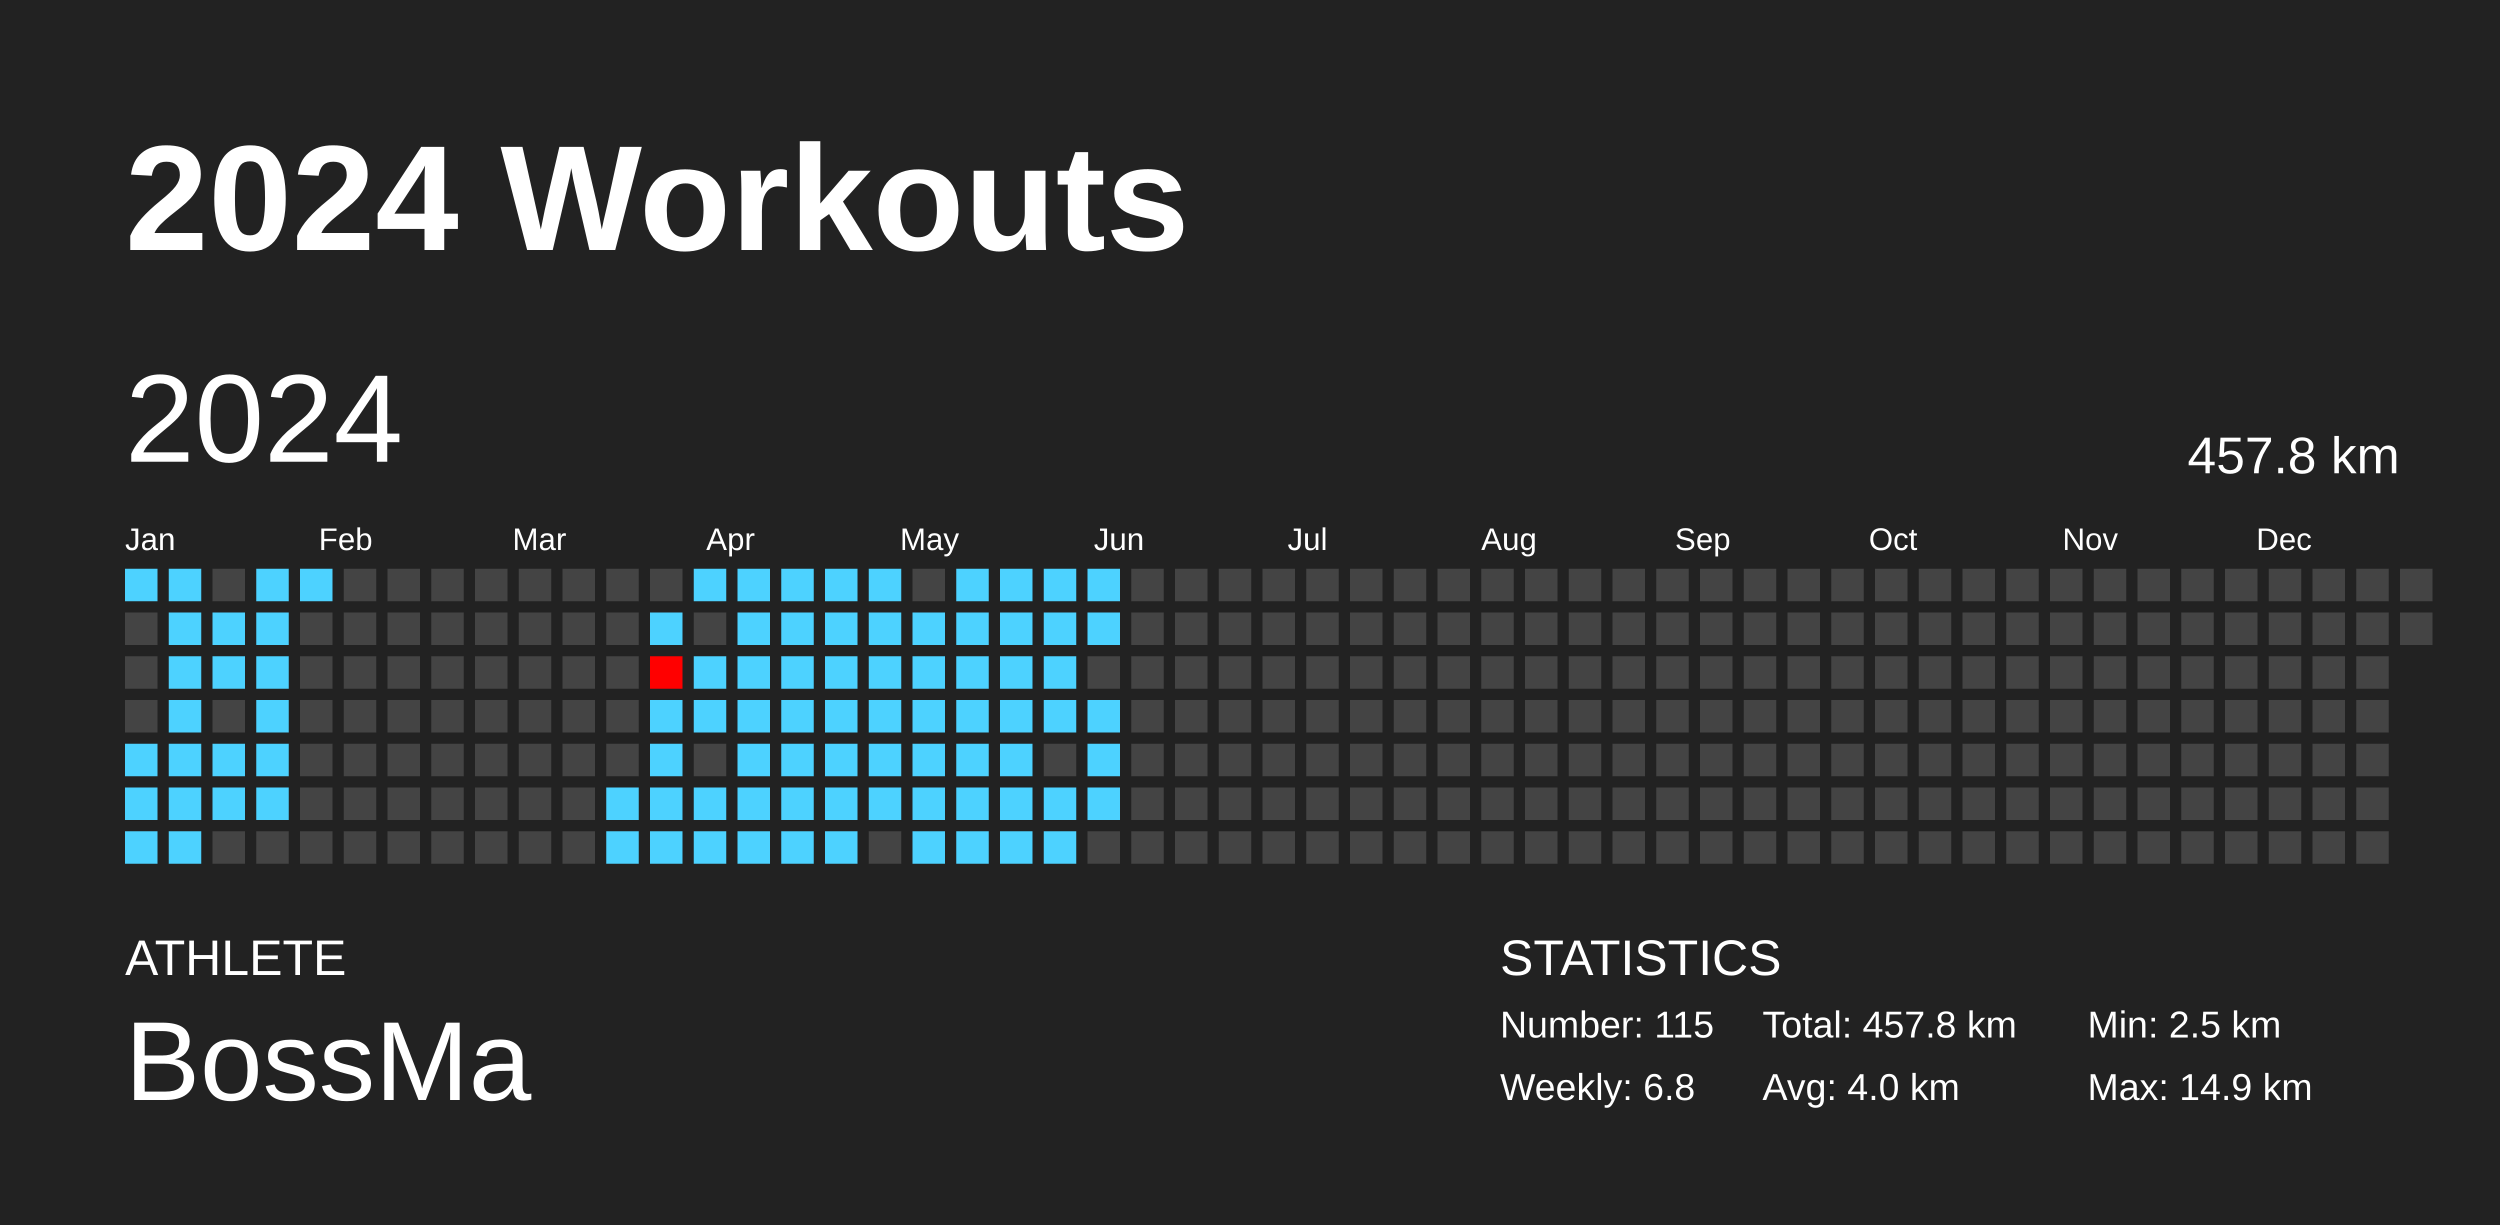
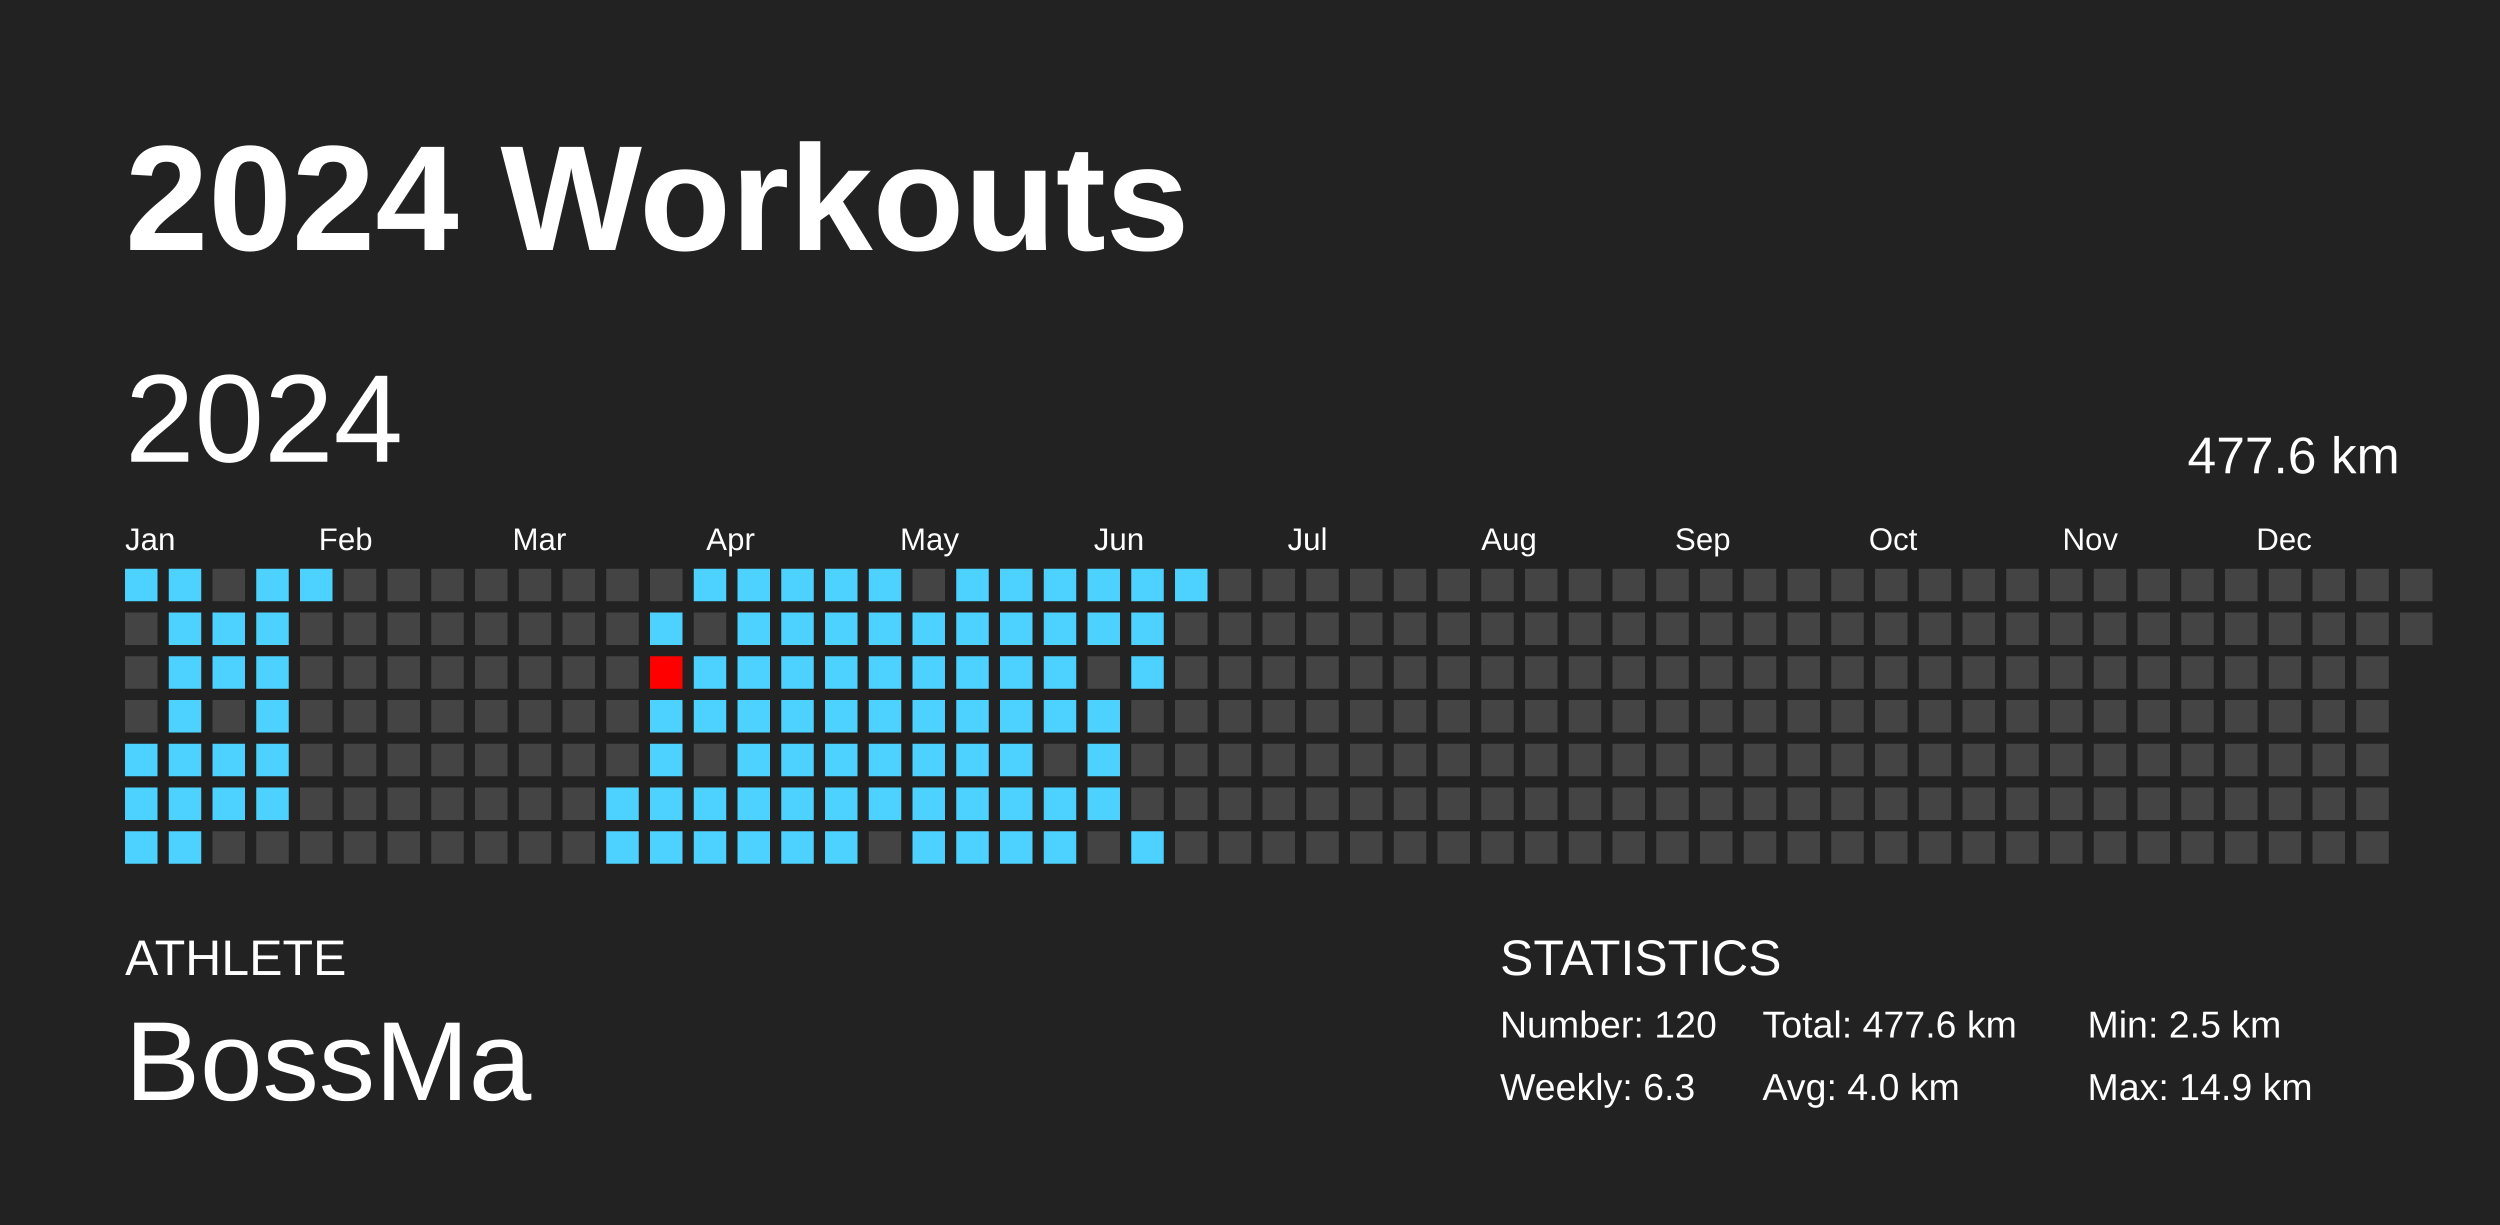
<svg xmlns="http://www.w3.org/2000/svg" baseProfile="full" height="98mm" version="1.1" viewBox="0,0,200,98" width="200mm">
  <defs />
  <rect fill="#222222" height="98" width="200" x="0" y="0" />
  <text fill="#FFFFFF" style="font-size:12px; font-family:Arial; font-weight:bold;" x="10" y="20">2024 Workouts</text>
  <text fill="#FFFFFF" style="font-size:4px; font-family:Arial" x="10" y="78">ATHLETE</text>
  <text fill="#FFFFFF" style="font-size:9px; font-family:Arial" x="10" y="88">BossMa</text>
  <text fill="#FFFFFF" style="font-size:4px; font-family:Arial" x="120" y="78">STATISTICS</text>
-   <text fill="#FFFFFF" style="font-size:3px; font-family:Arial" x="120" y="83">Number: 115</text>
-   <text fill="#FFFFFF" style="font-size:3px; font-family:Arial" x="120" y="88">Weekly: 6.8</text>
-   <text fill="#FFFFFF" style="font-size:3px; font-family:Arial" x="141" y="83">Total: 457.8 km</text>
+   <text fill="#FFFFFF" style="font-size:3px; font-family:Arial" x="120" y="83">Number: 120</text>
+   <text fill="#FFFFFF" style="font-size:3px; font-family:Arial" x="120" y="88">Weekly: 6.3</text>
+   <text fill="#FFFFFF" style="font-size:3px; font-family:Arial" x="141" y="83">Total: 477.6 km</text>
  <text fill="#FFFFFF" style="font-size:3px; font-family:Arial" x="141" y="88">Avg: 4.0 km</text>
  <text fill="#FFFFFF" style="font-size:3px; font-family:Arial" x="167" y="83">Min: 2.5 km</text>
  <text fill="#FFFFFF" style="font-size:3px; font-family:Arial" x="167" y="88">Max: 14.9 km</text>
  <text dominant-baseline="hanging" fill="#FFFFFF" style="font-size:10.0px; font-family:Arial;" x="10" y="30">2024</text>
-   <text dominant-baseline="hanging" fill="#FFFFFF" style="font-size:4.125px; font-family:Arial;" x="175" y="35">457.8 km</text>
+   <text dominant-baseline="hanging" fill="#FFFFFF" style="font-size:4.125px; font-family:Arial;" x="175" y="35">477.6 km</text>
  <text fill="#FFFFFF" style="font-size:2.5px; font-family:Arial" x="10.0" y="44">Jan</text>
  <text fill="#FFFFFF" style="font-size:2.5px; font-family:Arial" x="25.5" y="44">Feb</text>
  <text fill="#FFFFFF" style="font-size:2.5px; font-family:Arial" x="41.0" y="44">Mar</text>
  <text fill="#FFFFFF" style="font-size:2.5px; font-family:Arial" x="56.5" y="44">Apr</text>
  <text fill="#FFFFFF" style="font-size:2.5px; font-family:Arial" x="72.0" y="44">May</text>
  <text fill="#FFFFFF" style="font-size:2.5px; font-family:Arial" x="87.5" y="44">Jun</text>
  <text fill="#FFFFFF" style="font-size:2.5px; font-family:Arial" x="103.0" y="44">Jul</text>
  <text fill="#FFFFFF" style="font-size:2.5px; font-family:Arial" x="118.5" y="44">Aug</text>
  <text fill="#FFFFFF" style="font-size:2.5px; font-family:Arial" x="134.0" y="44">Sep</text>
  <text fill="#FFFFFF" style="font-size:2.5px; font-family:Arial" x="149.5" y="44">Oct</text>
  <text fill="#FFFFFF" style="font-size:2.5px; font-family:Arial" x="165.0" y="44">Nov</text>
  <text fill="#FFFFFF" style="font-size:2.5px; font-family:Arial" x="180.5" y="44">Dec</text>
  <rect fill="#4dd2ff" height="2.6" width="2.6" x="10.0" y="45.5" />
  <rect fill="#444444" height="2.6" width="2.6" x="10.0" y="49.0" />
  <rect fill="#444444" height="2.6" width="2.6" x="10.0" y="52.5" />
  <rect fill="#444444" height="2.6" width="2.6" x="10.0" y="56.0" />
  <rect fill="#4dd2ff" height="2.6" width="2.6" x="10.0" y="59.5" />
  <rect fill="#4dd2ff" height="2.6" width="2.6" x="10.0" y="63.0" />
  <rect fill="#4dd2ff" height="2.6" width="2.6" x="10.0" y="66.5" />
  <rect fill="#4dd2ff" height="2.6" width="2.6" x="13.5" y="45.5" />
  <rect fill="#4dd2ff" height="2.6" width="2.6" x="13.5" y="49.0" />
  <rect fill="#4dd2ff" height="2.6" width="2.6" x="13.5" y="52.5" />
  <rect fill="#4dd2ff" height="2.6" width="2.6" x="13.5" y="56.0" />
  <rect fill="#4dd2ff" height="2.6" width="2.6" x="13.5" y="59.5" />
  <rect fill="#4dd2ff" height="2.6" width="2.6" x="13.5" y="63.0" />
  <rect fill="#4dd2ff" height="2.6" width="2.6" x="13.5" y="66.5" />
  <rect fill="#444444" height="2.6" width="2.6" x="17.0" y="45.5" />
  <rect fill="#4dd2ff" height="2.6" width="2.6" x="17.0" y="49.0" />
  <rect fill="#4dd2ff" height="2.6" width="2.6" x="17.0" y="52.5" />
  <rect fill="#444444" height="2.6" width="2.6" x="17.0" y="56.0" />
  <rect fill="#4dd2ff" height="2.6" width="2.6" x="17.0" y="59.5" />
  <rect fill="#4dd2ff" height="2.6" width="2.6" x="17.0" y="63.0" />
  <rect fill="#444444" height="2.6" width="2.6" x="17.0" y="66.5" />
  <rect fill="#4dd2ff" height="2.6" width="2.6" x="20.5" y="45.5" />
  <rect fill="#4dd2ff" height="2.6" width="2.6" x="20.5" y="49.0" />
  <rect fill="#4dd2ff" height="2.6" width="2.6" x="20.5" y="52.5" />
  <rect fill="#4dd2ff" height="2.6" width="2.6" x="20.5" y="56.0" />
  <rect fill="#4dd2ff" height="2.6" width="2.6" x="20.5" y="59.5" />
  <rect fill="#4dd2ff" height="2.6" width="2.6" x="20.5" y="63.0" />
  <rect fill="#444444" height="2.6" width="2.6" x="20.5" y="66.5" />
  <rect fill="#4dd2ff" height="2.6" width="2.6" x="24.0" y="45.5" />
  <rect fill="#444444" height="2.6" width="2.6" x="24.0" y="49.0" />
  <rect fill="#444444" height="2.6" width="2.6" x="24.0" y="52.5" />
  <rect fill="#444444" height="2.6" width="2.6" x="24.0" y="56.0" />
  <rect fill="#444444" height="2.6" width="2.6" x="24.0" y="59.5" />
  <rect fill="#444444" height="2.6" width="2.6" x="24.0" y="63.0" />
  <rect fill="#444444" height="2.6" width="2.6" x="24.0" y="66.5" />
  <rect fill="#444444" height="2.6" width="2.6" x="27.5" y="45.5" />
  <rect fill="#444444" height="2.6" width="2.6" x="27.5" y="49.0" />
  <rect fill="#444444" height="2.6" width="2.6" x="27.5" y="52.5" />
  <rect fill="#444444" height="2.6" width="2.6" x="27.5" y="56.0" />
  <rect fill="#444444" height="2.6" width="2.6" x="27.5" y="59.5" />
  <rect fill="#444444" height="2.6" width="2.6" x="27.5" y="63.0" />
  <rect fill="#444444" height="2.6" width="2.6" x="27.5" y="66.5" />
  <rect fill="#444444" height="2.6" width="2.6" x="31.0" y="45.5" />
  <rect fill="#444444" height="2.6" width="2.6" x="31.0" y="49.0" />
  <rect fill="#444444" height="2.6" width="2.6" x="31.0" y="52.5" />
  <rect fill="#444444" height="2.6" width="2.6" x="31.0" y="56.0" />
  <rect fill="#444444" height="2.6" width="2.6" x="31.0" y="59.5" />
  <rect fill="#444444" height="2.6" width="2.6" x="31.0" y="63.0" />
  <rect fill="#444444" height="2.6" width="2.6" x="31.0" y="66.5" />
  <rect fill="#444444" height="2.6" width="2.6" x="34.5" y="45.5" />
  <rect fill="#444444" height="2.6" width="2.6" x="34.5" y="49.0" />
  <rect fill="#444444" height="2.6" width="2.6" x="34.5" y="52.5" />
  <rect fill="#444444" height="2.6" width="2.6" x="34.5" y="56.0" />
  <rect fill="#444444" height="2.6" width="2.6" x="34.5" y="59.5" />
  <rect fill="#444444" height="2.6" width="2.6" x="34.5" y="63.0" />
  <rect fill="#444444" height="2.6" width="2.6" x="34.5" y="66.5" />
  <rect fill="#444444" height="2.6" width="2.6" x="38.0" y="45.5" />
  <rect fill="#444444" height="2.6" width="2.6" x="38.0" y="49.0" />
  <rect fill="#444444" height="2.6" width="2.6" x="38.0" y="52.5" />
  <rect fill="#444444" height="2.6" width="2.6" x="38.0" y="56.0" />
  <rect fill="#444444" height="2.6" width="2.6" x="38.0" y="59.5" />
  <rect fill="#444444" height="2.6" width="2.6" x="38.0" y="63.0" />
  <rect fill="#444444" height="2.6" width="2.6" x="38.0" y="66.5" />
  <rect fill="#444444" height="2.6" width="2.6" x="41.5" y="45.5" />
  <rect fill="#444444" height="2.6" width="2.6" x="41.5" y="49.0" />
  <rect fill="#444444" height="2.6" width="2.6" x="41.5" y="52.5" />
  <rect fill="#444444" height="2.6" width="2.6" x="41.5" y="56.0" />
  <rect fill="#444444" height="2.6" width="2.6" x="41.5" y="59.5" />
  <rect fill="#444444" height="2.6" width="2.6" x="41.5" y="63.0" />
  <rect fill="#444444" height="2.6" width="2.6" x="41.5" y="66.5" />
  <rect fill="#444444" height="2.6" width="2.6" x="45.0" y="45.5" />
  <rect fill="#444444" height="2.6" width="2.6" x="45.0" y="49.0" />
  <rect fill="#444444" height="2.6" width="2.6" x="45.0" y="52.5" />
  <rect fill="#444444" height="2.6" width="2.6" x="45.0" y="56.0" />
  <rect fill="#444444" height="2.6" width="2.6" x="45.0" y="59.5" />
  <rect fill="#444444" height="2.6" width="2.6" x="45.0" y="63.0" />
  <rect fill="#444444" height="2.6" width="2.6" x="45.0" y="66.5" />
  <rect fill="#444444" height="2.6" width="2.6" x="48.5" y="45.5" />
  <rect fill="#444444" height="2.6" width="2.6" x="48.5" y="49.0" />
  <rect fill="#444444" height="2.6" width="2.6" x="48.5" y="52.5" />
  <rect fill="#444444" height="2.6" width="2.6" x="48.5" y="56.0" />
  <rect fill="#444444" height="2.6" width="2.6" x="48.5" y="59.5" />
  <rect fill="#4dd2ff" height="2.6" width="2.6" x="48.5" y="63.0" />
  <rect fill="#4dd2ff" height="2.6" width="2.6" x="48.5" y="66.5" />
  <rect fill="#444444" height="2.6" width="2.6" x="52.0" y="45.5" />
  <rect fill="#4dd2ff" height="2.6" width="2.6" x="52.0" y="49.0" />
  <rect fill="#ff0000" height="2.6" width="2.6" x="52.0" y="52.5" />
  <rect fill="#4dd2ff" height="2.6" width="2.6" x="52.0" y="56.0" />
  <rect fill="#4dd2ff" height="2.6" width="2.6" x="52.0" y="59.5" />
  <rect fill="#4dd2ff" height="2.6" width="2.6" x="52.0" y="63.0" />
  <rect fill="#4dd2ff" height="2.6" width="2.6" x="52.0" y="66.5" />
  <rect fill="#4dd2ff" height="2.6" width="2.6" x="55.5" y="45.5" />
  <rect fill="#444444" height="2.6" width="2.6" x="55.5" y="49.0" />
  <rect fill="#4dd2ff" height="2.6" width="2.6" x="55.5" y="52.5" />
  <rect fill="#4dd2ff" height="2.6" width="2.6" x="55.5" y="56.0" />
  <rect fill="#444444" height="2.6" width="2.6" x="55.5" y="59.5" />
  <rect fill="#4dd2ff" height="2.6" width="2.6" x="55.5" y="63.0" />
  <rect fill="#4dd2ff" height="2.6" width="2.6" x="55.5" y="66.5" />
  <rect fill="#4dd2ff" height="2.6" width="2.6" x="59.0" y="45.5" />
  <rect fill="#4dd2ff" height="2.6" width="2.6" x="59.0" y="49.0" />
  <rect fill="#4dd2ff" height="2.6" width="2.6" x="59.0" y="52.5" />
  <rect fill="#4dd2ff" height="2.6" width="2.6" x="59.0" y="56.0" />
  <rect fill="#4dd2ff" height="2.6" width="2.6" x="59.0" y="59.5" />
  <rect fill="#4dd2ff" height="2.6" width="2.6" x="59.0" y="63.0" />
  <rect fill="#4dd2ff" height="2.6" width="2.6" x="59.0" y="66.5" />
  <rect fill="#4dd2ff" height="2.6" width="2.6" x="62.5" y="45.5" />
  <rect fill="#4dd2ff" height="2.6" width="2.6" x="62.5" y="49.0" />
  <rect fill="#4dd2ff" height="2.6" width="2.6" x="62.5" y="52.5" />
  <rect fill="#4dd2ff" height="2.6" width="2.6" x="62.5" y="56.0" />
  <rect fill="#4dd2ff" height="2.6" width="2.6" x="62.5" y="59.5" />
  <rect fill="#4dd2ff" height="2.6" width="2.6" x="62.5" y="63.0" />
  <rect fill="#4dd2ff" height="2.6" width="2.6" x="62.5" y="66.5" />
  <rect fill="#4dd2ff" height="2.6" width="2.6" x="66.0" y="45.5" />
  <rect fill="#4dd2ff" height="2.6" width="2.6" x="66.0" y="49.0" />
  <rect fill="#4dd2ff" height="2.6" width="2.6" x="66.0" y="52.5" />
  <rect fill="#4dd2ff" height="2.6" width="2.6" x="66.0" y="56.0" />
  <rect fill="#4dd2ff" height="2.6" width="2.6" x="66.0" y="59.5" />
  <rect fill="#4dd2ff" height="2.6" width="2.6" x="66.0" y="63.0" />
  <rect fill="#4dd2ff" height="2.6" width="2.6" x="66.0" y="66.5" />
  <rect fill="#4dd2ff" height="2.6" width="2.6" x="69.5" y="45.5" />
  <rect fill="#4dd2ff" height="2.6" width="2.6" x="69.5" y="49.0" />
  <rect fill="#4dd2ff" height="2.6" width="2.6" x="69.5" y="52.5" />
  <rect fill="#4dd2ff" height="2.6" width="2.6" x="69.5" y="56.0" />
  <rect fill="#4dd2ff" height="2.6" width="2.6" x="69.5" y="59.5" />
  <rect fill="#4dd2ff" height="2.6" width="2.6" x="69.5" y="63.0" />
  <rect fill="#444444" height="2.6" width="2.6" x="69.5" y="66.5" />
  <rect fill="#444444" height="2.6" width="2.6" x="73.0" y="45.5" />
  <rect fill="#4dd2ff" height="2.6" width="2.6" x="73.0" y="49.0" />
  <rect fill="#4dd2ff" height="2.6" width="2.6" x="73.0" y="52.5" />
  <rect fill="#4dd2ff" height="2.6" width="2.6" x="73.0" y="56.0" />
  <rect fill="#4dd2ff" height="2.6" width="2.6" x="73.0" y="59.5" />
  <rect fill="#4dd2ff" height="2.6" width="2.6" x="73.0" y="63.0" />
  <rect fill="#4dd2ff" height="2.6" width="2.6" x="73.0" y="66.5" />
  <rect fill="#4dd2ff" height="2.6" width="2.6" x="76.5" y="45.5" />
  <rect fill="#4dd2ff" height="2.6" width="2.6" x="76.5" y="49.0" />
  <rect fill="#4dd2ff" height="2.6" width="2.6" x="76.5" y="52.5" />
  <rect fill="#4dd2ff" height="2.6" width="2.6" x="76.5" y="56.0" />
  <rect fill="#4dd2ff" height="2.6" width="2.6" x="76.5" y="59.5" />
  <rect fill="#4dd2ff" height="2.6" width="2.6" x="76.5" y="63.0" />
  <rect fill="#4dd2ff" height="2.6" width="2.6" x="76.5" y="66.5" />
  <rect fill="#4dd2ff" height="2.6" width="2.6" x="80.0" y="45.5" />
  <rect fill="#4dd2ff" height="2.6" width="2.6" x="80.0" y="49.0" />
  <rect fill="#4dd2ff" height="2.6" width="2.6" x="80.0" y="52.5" />
  <rect fill="#4dd2ff" height="2.6" width="2.6" x="80.0" y="56.0" />
  <rect fill="#4dd2ff" height="2.6" width="2.6" x="80.0" y="59.5" />
  <rect fill="#4dd2ff" height="2.6" width="2.6" x="80.0" y="63.0" />
  <rect fill="#4dd2ff" height="2.6" width="2.6" x="80.0" y="66.5" />
  <rect fill="#4dd2ff" height="2.6" width="2.6" x="83.5" y="45.5" />
  <rect fill="#4dd2ff" height="2.6" width="2.6" x="83.5" y="49.0" />
  <rect fill="#4dd2ff" height="2.6" width="2.6" x="83.5" y="52.5" />
  <rect fill="#4dd2ff" height="2.6" width="2.6" x="83.5" y="56.0" />
  <rect fill="#444444" height="2.6" width="2.6" x="83.5" y="59.5" />
  <rect fill="#4dd2ff" height="2.6" width="2.6" x="83.5" y="63.0" />
  <rect fill="#4dd2ff" height="2.6" width="2.6" x="83.5" y="66.5" />
  <rect fill="#4dd2ff" height="2.6" width="2.6" x="87.0" y="45.5" />
  <rect fill="#4dd2ff" height="2.6" width="2.6" x="87.0" y="49.0" />
  <rect fill="#444444" height="2.6" width="2.6" x="87.0" y="52.5" />
  <rect fill="#4dd2ff" height="2.6" width="2.6" x="87.0" y="56.0" />
  <rect fill="#4dd2ff" height="2.6" width="2.6" x="87.0" y="59.5" />
  <rect fill="#4dd2ff" height="2.6" width="2.6" x="87.0" y="63.0" />
  <rect fill="#444444" height="2.6" width="2.6" x="87.0" y="66.5" />
-   <rect fill="#444444" height="2.6" width="2.6" x="90.5" y="45.5" />
-   <rect fill="#444444" height="2.6" width="2.6" x="90.5" y="49.0" />
-   <rect fill="#444444" height="2.6" width="2.6" x="90.5" y="52.5" />
+   <rect fill="#4dd2ff" height="2.6" width="2.6" x="90.5" y="45.5" />
+   <rect fill="#4dd2ff" height="2.6" width="2.6" x="90.5" y="49.0" />
+   <rect fill="#4dd2ff" height="2.6" width="2.6" x="90.5" y="52.5" />
  <rect fill="#444444" height="2.6" width="2.6" x="90.5" y="56.0" />
  <rect fill="#444444" height="2.6" width="2.6" x="90.5" y="59.5" />
  <rect fill="#444444" height="2.6" width="2.6" x="90.5" y="63.0" />
-   <rect fill="#444444" height="2.6" width="2.6" x="90.5" y="66.5" />
-   <rect fill="#444444" height="2.6" width="2.6" x="94.0" y="45.5" />
+   <rect fill="#4dd2ff" height="2.6" width="2.6" x="90.5" y="66.5" />
+   <rect fill="#4dd2ff" height="2.6" width="2.6" x="94.0" y="45.5" />
  <rect fill="#444444" height="2.6" width="2.6" x="94.0" y="49.0" />
  <rect fill="#444444" height="2.6" width="2.6" x="94.0" y="52.5" />
  <rect fill="#444444" height="2.6" width="2.6" x="94.0" y="56.0" />
  <rect fill="#444444" height="2.6" width="2.6" x="94.0" y="59.5" />
  <rect fill="#444444" height="2.6" width="2.6" x="94.0" y="63.0" />
  <rect fill="#444444" height="2.6" width="2.6" x="94.0" y="66.5" />
  <rect fill="#444444" height="2.6" width="2.6" x="97.5" y="45.5" />
  <rect fill="#444444" height="2.6" width="2.6" x="97.5" y="49.0" />
  <rect fill="#444444" height="2.6" width="2.6" x="97.5" y="52.5" />
  <rect fill="#444444" height="2.6" width="2.6" x="97.5" y="56.0" />
  <rect fill="#444444" height="2.6" width="2.6" x="97.5" y="59.5" />
  <rect fill="#444444" height="2.6" width="2.6" x="97.5" y="63.0" />
  <rect fill="#444444" height="2.6" width="2.6" x="97.5" y="66.5" />
  <rect fill="#444444" height="2.6" width="2.6" x="101.0" y="45.5" />
  <rect fill="#444444" height="2.6" width="2.6" x="101.0" y="49.0" />
  <rect fill="#444444" height="2.6" width="2.6" x="101.0" y="52.5" />
  <rect fill="#444444" height="2.6" width="2.6" x="101.0" y="56.0" />
  <rect fill="#444444" height="2.6" width="2.6" x="101.0" y="59.5" />
  <rect fill="#444444" height="2.6" width="2.6" x="101.0" y="63.0" />
  <rect fill="#444444" height="2.6" width="2.6" x="101.0" y="66.5" />
  <rect fill="#444444" height="2.6" width="2.6" x="104.5" y="45.5" />
  <rect fill="#444444" height="2.6" width="2.6" x="104.5" y="49.0" />
  <rect fill="#444444" height="2.6" width="2.6" x="104.5" y="52.5" />
  <rect fill="#444444" height="2.6" width="2.6" x="104.5" y="56.0" />
  <rect fill="#444444" height="2.6" width="2.6" x="104.5" y="59.5" />
  <rect fill="#444444" height="2.6" width="2.6" x="104.5" y="63.0" />
  <rect fill="#444444" height="2.6" width="2.6" x="104.5" y="66.5" />
  <rect fill="#444444" height="2.6" width="2.6" x="108.0" y="45.5" />
  <rect fill="#444444" height="2.6" width="2.6" x="108.0" y="49.0" />
  <rect fill="#444444" height="2.6" width="2.6" x="108.0" y="52.5" />
  <rect fill="#444444" height="2.6" width="2.6" x="108.0" y="56.0" />
  <rect fill="#444444" height="2.6" width="2.6" x="108.0" y="59.5" />
  <rect fill="#444444" height="2.6" width="2.6" x="108.0" y="63.0" />
  <rect fill="#444444" height="2.6" width="2.6" x="108.0" y="66.5" />
  <rect fill="#444444" height="2.6" width="2.6" x="111.5" y="45.5" />
  <rect fill="#444444" height="2.6" width="2.6" x="111.5" y="49.0" />
  <rect fill="#444444" height="2.6" width="2.6" x="111.5" y="52.5" />
  <rect fill="#444444" height="2.6" width="2.6" x="111.5" y="56.0" />
  <rect fill="#444444" height="2.6" width="2.6" x="111.5" y="59.5" />
  <rect fill="#444444" height="2.6" width="2.6" x="111.5" y="63.0" />
  <rect fill="#444444" height="2.6" width="2.6" x="111.5" y="66.5" />
  <rect fill="#444444" height="2.6" width="2.6" x="115.0" y="45.5" />
  <rect fill="#444444" height="2.6" width="2.6" x="115.0" y="49.0" />
  <rect fill="#444444" height="2.6" width="2.6" x="115.0" y="52.5" />
  <rect fill="#444444" height="2.6" width="2.6" x="115.0" y="56.0" />
  <rect fill="#444444" height="2.6" width="2.6" x="115.0" y="59.5" />
  <rect fill="#444444" height="2.6" width="2.6" x="115.0" y="63.0" />
  <rect fill="#444444" height="2.6" width="2.6" x="115.0" y="66.5" />
  <rect fill="#444444" height="2.6" width="2.6" x="118.5" y="45.5" />
  <rect fill="#444444" height="2.6" width="2.6" x="118.5" y="49.0" />
  <rect fill="#444444" height="2.6" width="2.6" x="118.5" y="52.5" />
  <rect fill="#444444" height="2.6" width="2.6" x="118.5" y="56.0" />
  <rect fill="#444444" height="2.6" width="2.6" x="118.5" y="59.5" />
  <rect fill="#444444" height="2.6" width="2.6" x="118.5" y="63.0" />
  <rect fill="#444444" height="2.6" width="2.6" x="118.5" y="66.5" />
  <rect fill="#444444" height="2.6" width="2.6" x="122.0" y="45.5" />
  <rect fill="#444444" height="2.6" width="2.6" x="122.0" y="49.0" />
  <rect fill="#444444" height="2.6" width="2.6" x="122.0" y="52.5" />
  <rect fill="#444444" height="2.6" width="2.6" x="122.0" y="56.0" />
  <rect fill="#444444" height="2.6" width="2.6" x="122.0" y="59.5" />
  <rect fill="#444444" height="2.6" width="2.6" x="122.0" y="63.0" />
  <rect fill="#444444" height="2.6" width="2.6" x="122.0" y="66.5" />
  <rect fill="#444444" height="2.6" width="2.6" x="125.5" y="45.5" />
  <rect fill="#444444" height="2.6" width="2.6" x="125.5" y="49.0" />
  <rect fill="#444444" height="2.6" width="2.6" x="125.5" y="52.5" />
  <rect fill="#444444" height="2.6" width="2.6" x="125.5" y="56.0" />
  <rect fill="#444444" height="2.6" width="2.6" x="125.5" y="59.5" />
  <rect fill="#444444" height="2.6" width="2.6" x="125.5" y="63.0" />
  <rect fill="#444444" height="2.6" width="2.6" x="125.5" y="66.5" />
  <rect fill="#444444" height="2.6" width="2.6" x="129.0" y="45.5" />
  <rect fill="#444444" height="2.6" width="2.6" x="129.0" y="49.0" />
  <rect fill="#444444" height="2.6" width="2.6" x="129.0" y="52.5" />
  <rect fill="#444444" height="2.6" width="2.6" x="129.0" y="56.0" />
  <rect fill="#444444" height="2.6" width="2.6" x="129.0" y="59.5" />
  <rect fill="#444444" height="2.6" width="2.6" x="129.0" y="63.0" />
  <rect fill="#444444" height="2.6" width="2.6" x="129.0" y="66.5" />
  <rect fill="#444444" height="2.6" width="2.6" x="132.5" y="45.5" />
  <rect fill="#444444" height="2.6" width="2.6" x="132.5" y="49.0" />
  <rect fill="#444444" height="2.6" width="2.6" x="132.5" y="52.5" />
  <rect fill="#444444" height="2.6" width="2.6" x="132.5" y="56.0" />
  <rect fill="#444444" height="2.6" width="2.6" x="132.5" y="59.5" />
  <rect fill="#444444" height="2.6" width="2.6" x="132.5" y="63.0" />
  <rect fill="#444444" height="2.6" width="2.6" x="132.5" y="66.5" />
  <rect fill="#444444" height="2.6" width="2.6" x="136.0" y="45.5" />
  <rect fill="#444444" height="2.6" width="2.6" x="136.0" y="49.0" />
  <rect fill="#444444" height="2.6" width="2.6" x="136.0" y="52.5" />
  <rect fill="#444444" height="2.6" width="2.6" x="136.0" y="56.0" />
  <rect fill="#444444" height="2.6" width="2.6" x="136.0" y="59.5" />
  <rect fill="#444444" height="2.6" width="2.6" x="136.0" y="63.0" />
  <rect fill="#444444" height="2.6" width="2.6" x="136.0" y="66.5" />
  <rect fill="#444444" height="2.6" width="2.6" x="139.5" y="45.5" />
  <rect fill="#444444" height="2.6" width="2.6" x="139.5" y="49.0" />
  <rect fill="#444444" height="2.6" width="2.6" x="139.5" y="52.5" />
  <rect fill="#444444" height="2.6" width="2.6" x="139.5" y="56.0" />
  <rect fill="#444444" height="2.6" width="2.6" x="139.5" y="59.5" />
  <rect fill="#444444" height="2.6" width="2.6" x="139.5" y="63.0" />
  <rect fill="#444444" height="2.6" width="2.6" x="139.5" y="66.5" />
  <rect fill="#444444" height="2.6" width="2.6" x="143.0" y="45.5" />
  <rect fill="#444444" height="2.6" width="2.6" x="143.0" y="49.0" />
  <rect fill="#444444" height="2.6" width="2.6" x="143.0" y="52.5" />
  <rect fill="#444444" height="2.6" width="2.6" x="143.0" y="56.0" />
  <rect fill="#444444" height="2.6" width="2.6" x="143.0" y="59.5" />
  <rect fill="#444444" height="2.6" width="2.6" x="143.0" y="63.0" />
  <rect fill="#444444" height="2.6" width="2.6" x="143.0" y="66.5" />
  <rect fill="#444444" height="2.6" width="2.6" x="146.5" y="45.5" />
  <rect fill="#444444" height="2.6" width="2.6" x="146.5" y="49.0" />
  <rect fill="#444444" height="2.6" width="2.6" x="146.5" y="52.5" />
  <rect fill="#444444" height="2.6" width="2.6" x="146.5" y="56.0" />
  <rect fill="#444444" height="2.6" width="2.6" x="146.5" y="59.5" />
  <rect fill="#444444" height="2.6" width="2.6" x="146.5" y="63.0" />
  <rect fill="#444444" height="2.6" width="2.6" x="146.5" y="66.5" />
  <rect fill="#444444" height="2.6" width="2.6" x="150.0" y="45.5" />
  <rect fill="#444444" height="2.6" width="2.6" x="150.0" y="49.0" />
  <rect fill="#444444" height="2.6" width="2.6" x="150.0" y="52.5" />
  <rect fill="#444444" height="2.6" width="2.6" x="150.0" y="56.0" />
  <rect fill="#444444" height="2.6" width="2.6" x="150.0" y="59.5" />
  <rect fill="#444444" height="2.6" width="2.6" x="150.0" y="63.0" />
  <rect fill="#444444" height="2.6" width="2.6" x="150.0" y="66.5" />
  <rect fill="#444444" height="2.6" width="2.6" x="153.5" y="45.5" />
  <rect fill="#444444" height="2.6" width="2.6" x="153.5" y="49.0" />
  <rect fill="#444444" height="2.6" width="2.6" x="153.5" y="52.5" />
  <rect fill="#444444" height="2.6" width="2.6" x="153.5" y="56.0" />
  <rect fill="#444444" height="2.6" width="2.6" x="153.5" y="59.5" />
  <rect fill="#444444" height="2.6" width="2.6" x="153.5" y="63.0" />
  <rect fill="#444444" height="2.6" width="2.6" x="153.5" y="66.5" />
  <rect fill="#444444" height="2.6" width="2.6" x="157.0" y="45.5" />
  <rect fill="#444444" height="2.6" width="2.6" x="157.0" y="49.0" />
  <rect fill="#444444" height="2.6" width="2.6" x="157.0" y="52.5" />
  <rect fill="#444444" height="2.6" width="2.6" x="157.0" y="56.0" />
  <rect fill="#444444" height="2.6" width="2.6" x="157.0" y="59.5" />
  <rect fill="#444444" height="2.6" width="2.6" x="157.0" y="63.0" />
  <rect fill="#444444" height="2.6" width="2.6" x="157.0" y="66.5" />
  <rect fill="#444444" height="2.6" width="2.6" x="160.5" y="45.5" />
  <rect fill="#444444" height="2.6" width="2.6" x="160.5" y="49.0" />
  <rect fill="#444444" height="2.6" width="2.6" x="160.5" y="52.5" />
  <rect fill="#444444" height="2.6" width="2.6" x="160.5" y="56.0" />
  <rect fill="#444444" height="2.6" width="2.6" x="160.5" y="59.5" />
  <rect fill="#444444" height="2.6" width="2.6" x="160.5" y="63.0" />
  <rect fill="#444444" height="2.6" width="2.6" x="160.5" y="66.5" />
  <rect fill="#444444" height="2.6" width="2.6" x="164.0" y="45.5" />
  <rect fill="#444444" height="2.6" width="2.6" x="164.0" y="49.0" />
  <rect fill="#444444" height="2.6" width="2.6" x="164.0" y="52.5" />
  <rect fill="#444444" height="2.6" width="2.6" x="164.0" y="56.0" />
  <rect fill="#444444" height="2.6" width="2.6" x="164.0" y="59.5" />
  <rect fill="#444444" height="2.6" width="2.6" x="164.0" y="63.0" />
  <rect fill="#444444" height="2.6" width="2.6" x="164.0" y="66.5" />
  <rect fill="#444444" height="2.6" width="2.6" x="167.5" y="45.5" />
  <rect fill="#444444" height="2.6" width="2.6" x="167.5" y="49.0" />
  <rect fill="#444444" height="2.6" width="2.6" x="167.5" y="52.5" />
  <rect fill="#444444" height="2.6" width="2.6" x="167.5" y="56.0" />
  <rect fill="#444444" height="2.6" width="2.6" x="167.5" y="59.5" />
  <rect fill="#444444" height="2.6" width="2.6" x="167.5" y="63.0" />
  <rect fill="#444444" height="2.6" width="2.6" x="167.5" y="66.5" />
  <rect fill="#444444" height="2.6" width="2.6" x="171.0" y="45.5" />
  <rect fill="#444444" height="2.6" width="2.6" x="171.0" y="49.0" />
  <rect fill="#444444" height="2.6" width="2.6" x="171.0" y="52.5" />
  <rect fill="#444444" height="2.6" width="2.6" x="171.0" y="56.0" />
  <rect fill="#444444" height="2.6" width="2.6" x="171.0" y="59.5" />
  <rect fill="#444444" height="2.6" width="2.6" x="171.0" y="63.0" />
  <rect fill="#444444" height="2.6" width="2.6" x="171.0" y="66.5" />
  <rect fill="#444444" height="2.6" width="2.6" x="174.5" y="45.5" />
  <rect fill="#444444" height="2.6" width="2.6" x="174.5" y="49.0" />
  <rect fill="#444444" height="2.6" width="2.6" x="174.5" y="52.5" />
  <rect fill="#444444" height="2.6" width="2.6" x="174.5" y="56.0" />
  <rect fill="#444444" height="2.6" width="2.6" x="174.5" y="59.5" />
  <rect fill="#444444" height="2.6" width="2.6" x="174.5" y="63.0" />
  <rect fill="#444444" height="2.6" width="2.6" x="174.5" y="66.5" />
  <rect fill="#444444" height="2.6" width="2.6" x="178.0" y="45.5" />
  <rect fill="#444444" height="2.6" width="2.6" x="178.0" y="49.0" />
  <rect fill="#444444" height="2.6" width="2.6" x="178.0" y="52.5" />
  <rect fill="#444444" height="2.6" width="2.6" x="178.0" y="56.0" />
  <rect fill="#444444" height="2.6" width="2.6" x="178.0" y="59.5" />
  <rect fill="#444444" height="2.6" width="2.6" x="178.0" y="63.0" />
  <rect fill="#444444" height="2.6" width="2.6" x="178.0" y="66.5" />
  <rect fill="#444444" height="2.6" width="2.6" x="181.5" y="45.5" />
  <rect fill="#444444" height="2.6" width="2.6" x="181.5" y="49.0" />
  <rect fill="#444444" height="2.6" width="2.6" x="181.5" y="52.5" />
  <rect fill="#444444" height="2.6" width="2.6" x="181.5" y="56.0" />
  <rect fill="#444444" height="2.6" width="2.6" x="181.5" y="59.5" />
  <rect fill="#444444" height="2.6" width="2.6" x="181.5" y="63.0" />
  <rect fill="#444444" height="2.6" width="2.6" x="181.5" y="66.5" />
  <rect fill="#444444" height="2.6" width="2.6" x="185.0" y="45.5" />
  <rect fill="#444444" height="2.6" width="2.6" x="185.0" y="49.0" />
  <rect fill="#444444" height="2.6" width="2.6" x="185.0" y="52.5" />
  <rect fill="#444444" height="2.6" width="2.6" x="185.0" y="56.0" />
  <rect fill="#444444" height="2.6" width="2.6" x="185.0" y="59.5" />
  <rect fill="#444444" height="2.6" width="2.6" x="185.0" y="63.0" />
  <rect fill="#444444" height="2.6" width="2.6" x="185.0" y="66.5" />
  <rect fill="#444444" height="2.6" width="2.6" x="188.5" y="45.5" />
  <rect fill="#444444" height="2.6" width="2.6" x="188.5" y="49.0" />
  <rect fill="#444444" height="2.6" width="2.6" x="188.5" y="52.5" />
  <rect fill="#444444" height="2.6" width="2.6" x="188.5" y="56.0" />
  <rect fill="#444444" height="2.6" width="2.6" x="188.5" y="59.5" />
  <rect fill="#444444" height="2.6" width="2.6" x="188.5" y="63.0" />
  <rect fill="#444444" height="2.6" width="2.6" x="188.5" y="66.5" />
  <rect fill="#444444" height="2.6" width="2.6" x="192.0" y="45.5" />
  <rect fill="#444444" height="2.6" width="2.6" x="192.0" y="49.0" />
</svg>
